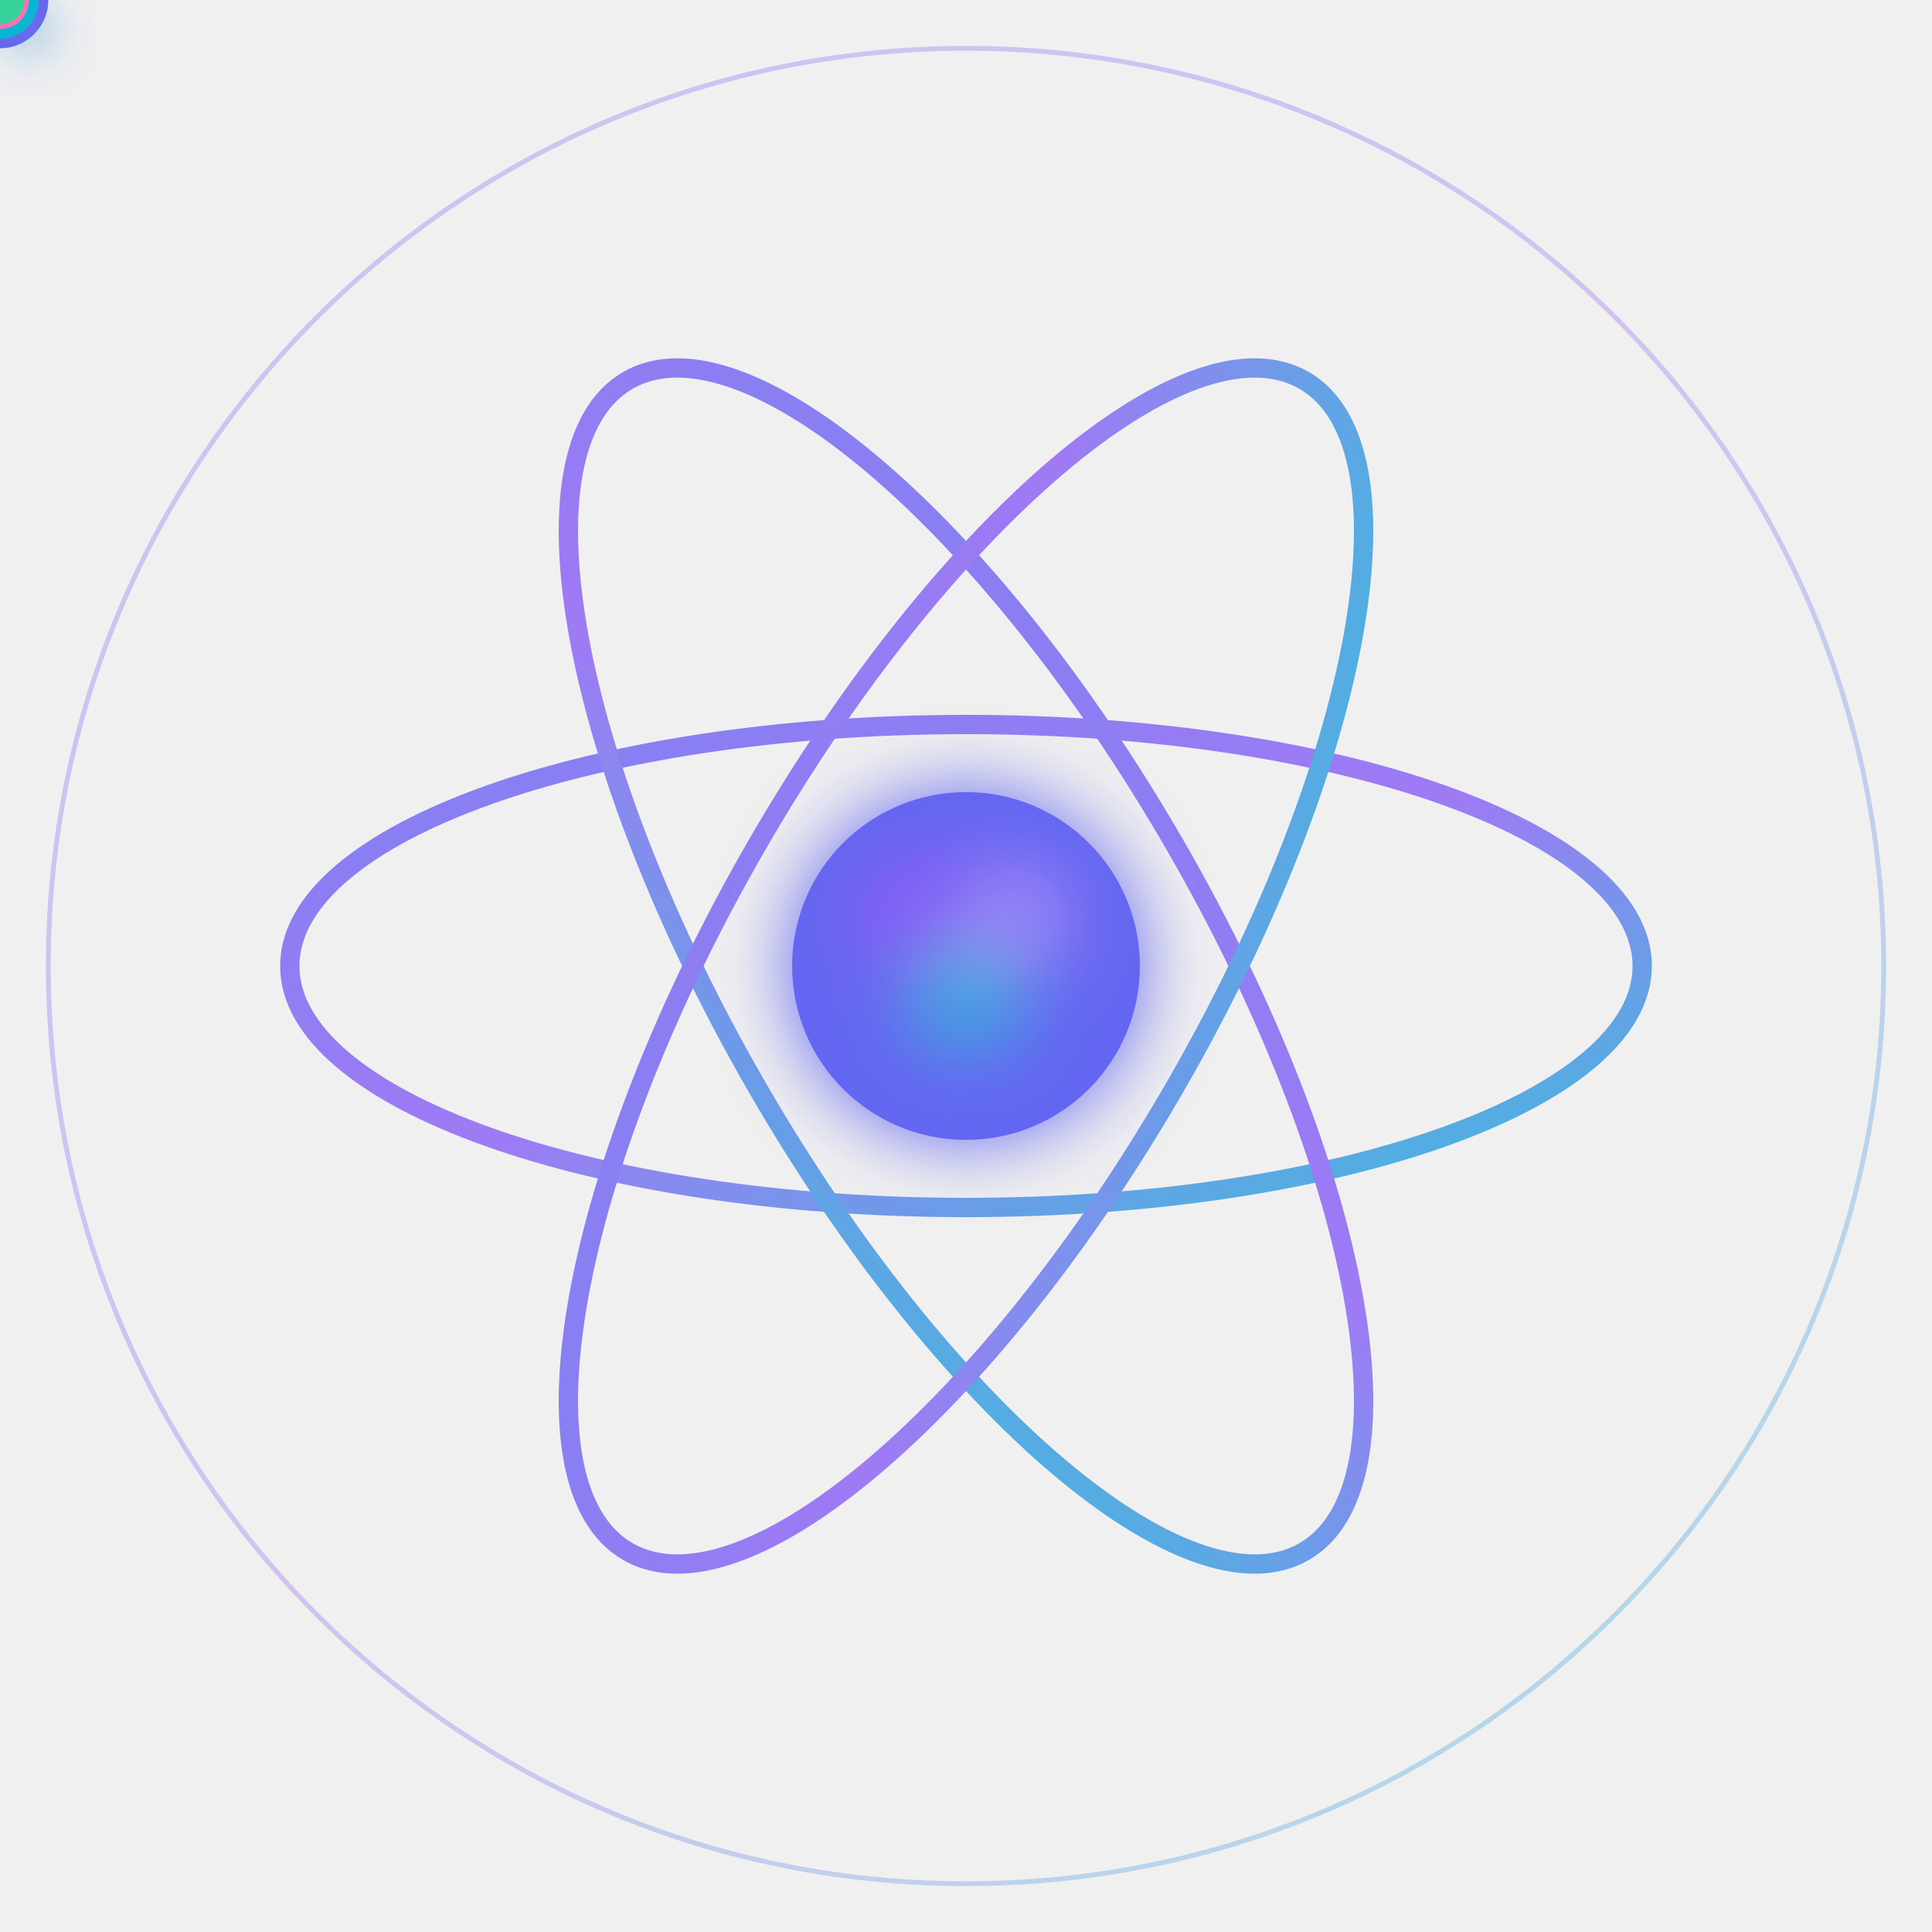
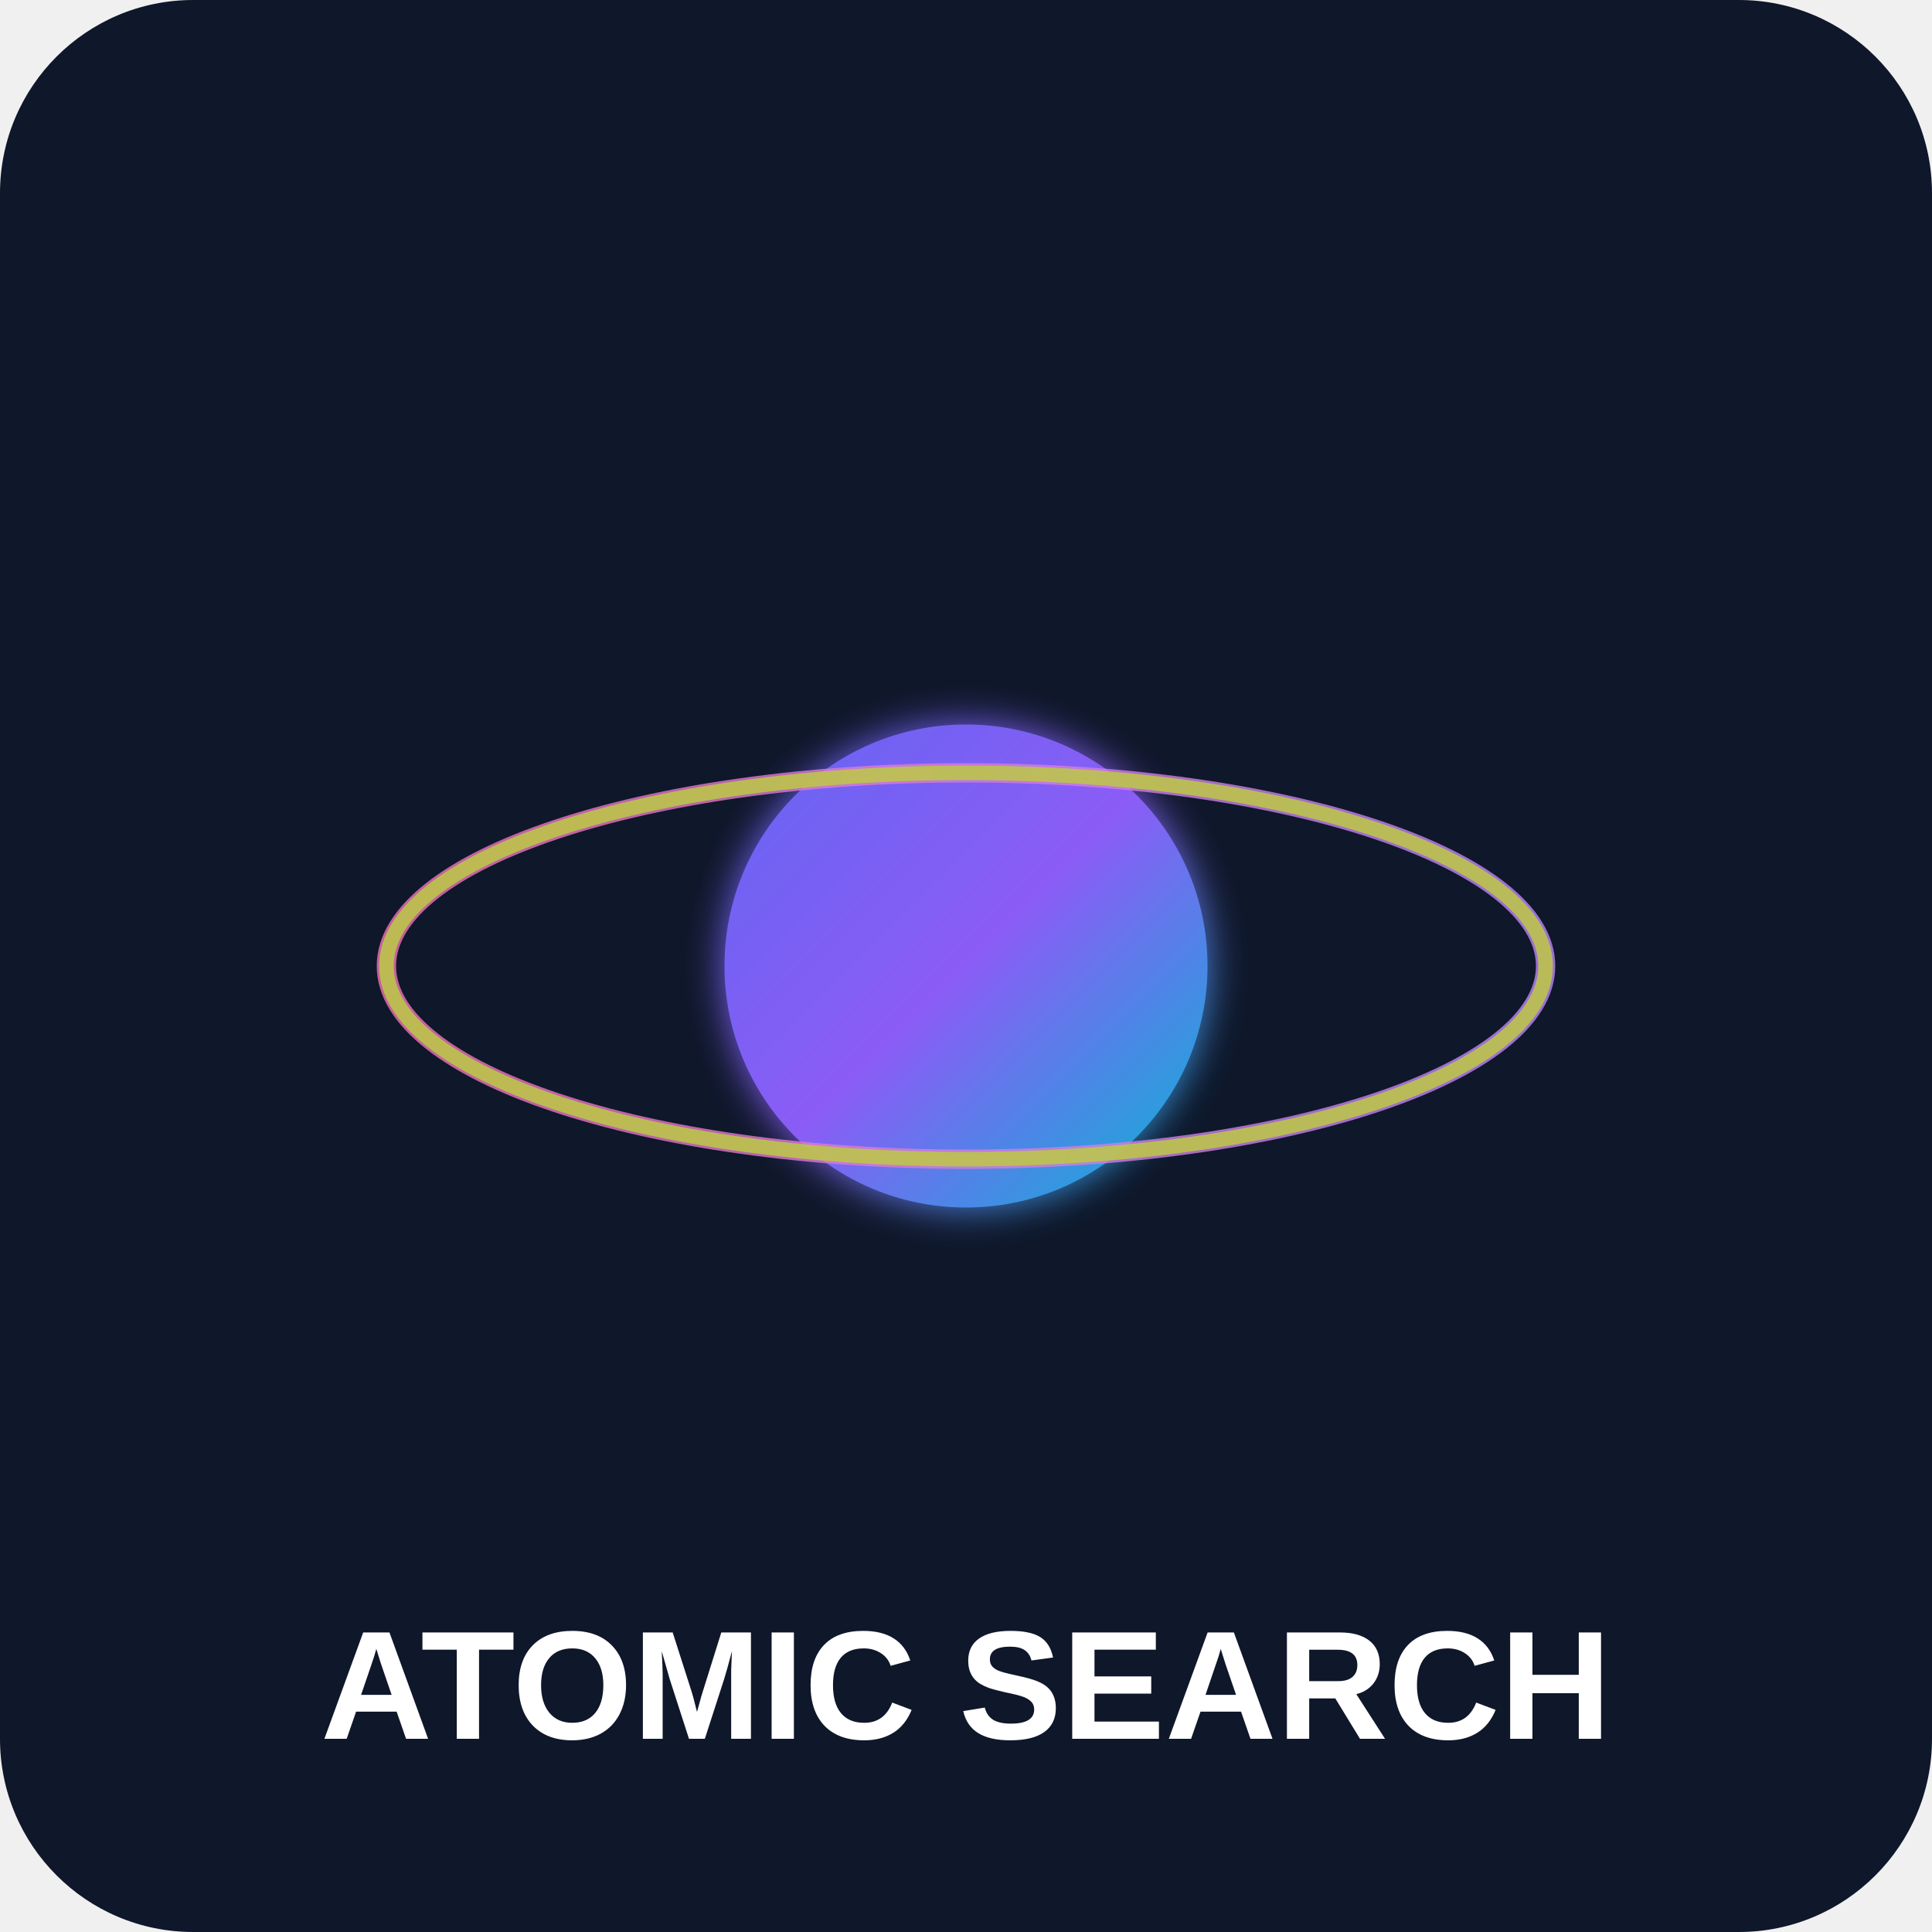
- <svg xmlns="http://www.w3.org/2000/svg" viewBox="0 0 200 200" width="200" height="200">
+ <svg xmlns="http://www.w3.org/2000/svg" viewBox="0 0 400 400">
  <defs>
-     <linearGradient id="ringGradient" x1="0%" y1="0%" x2="100%" y2="100%">
-       <stop offset="0%" style="stop-color:#6366f1;stop-opacity:1" />
-       <stop offset="50%" style="stop-color:#8b5cf6;stop-opacity:1" />
-       <stop offset="100%" style="stop-color:#06b6d4;stop-opacity:1" />
+     <linearGradient id="g1" x1="0%" y1="0%" x2="100%" y2="100%">
+       <stop offset="0%" stop-color="#6366f1" />
+       <stop offset="50%" stop-color="#8b5cf6" />
+       <stop offset="100%" stop-color="#06b6d4" />
    </linearGradient>
-     <filter id="glow" x="-50%" y="-50%" width="200%" height="200%">
-       <feGaussianBlur stdDeviation="3" result="coloredBlur" />
+     <linearGradient id="g2" x1="0%" y1="0%" x2="100%" y2="0%">
+       <stop offset="0%" stop-color="#f472b6" />
+       <stop offset="100%" stop-color="#c084fc" />
+     </linearGradient>
+     <filter id="glow">
+       <feGaussianBlur stdDeviation="4" result="coloredBlur" />
      <feMerge>
        <feMergeNode in="coloredBlur" />
        <feMergeNode in="SourceGraphic" />
      </feMerge>
    </filter>
-     <filter id="nucleusGlow" x="-100%" y="-100%" width="300%" height="300%">
-       <feGaussianBlur stdDeviation="4" result="blur" />
-       <feComposite in="blur" in2="SourceGraphic" operator="over" />
-     </filter>
  </defs>
-   <circle cx="100" cy="100" r="95" fill="none" stroke="url(#ringGradient)" stroke-width="0.5" opacity="0.3" />
-   <g fill="none" stroke="url(#ringGradient)" stroke-width="2" opacity="0.8">
-     <ellipse cx="100" cy="100" rx="70" ry="25" transform="rotate(0 100 100)">
-       <animateTransform attributeName="transform" type="rotate" from="0 100 100" to="360 100 100" dur="8s" repeatCount="indefinite" />
-     </ellipse>
-     <ellipse cx="100" cy="100" rx="70" ry="25" transform="rotate(60 100 100)">
-       <animateTransform attributeName="transform" type="rotate" from="60 100 100" to="420 100 100" dur="10s" repeatCount="indefinite" />
-     </ellipse>
-     <ellipse cx="100" cy="100" rx="70" ry="25" transform="rotate(-60 100 100)">
-       <animateTransform attributeName="transform" type="rotate" from="-60 100 100" to="300 100 100" dur="12s" repeatCount="indefinite" />
-     </ellipse>
-   </g>
-   <g filter="url(#glow)">
-     <circle r="5" fill="#6366f1">
-       <animateMotion dur="4s" repeatCount="indefinite">
-         <mpath href="#orbit1" />
-       </animateMotion>
-     </circle>
-     <circle r="4" fill="#8b5cf6">
-       <animateMotion dur="5s" repeatCount="indefinite">
-         <mpath href="#orbit2" />
-       </animateMotion>
-     </circle>
-     <circle r="4" fill="#06b6d4">
-       <animateMotion dur="6s" repeatCount="indefinite">
-         <mpath href="#orbit3" />
-       </animateMotion>
-     </circle>
-   </g>
-   <defs>
-     <path id="orbit1" d="M 170 100 A 70 25 0 1 1 30 100 A 70 25 0 1 1 170 100" />
-     <path id="orbit2" d="M 170 100 A 70 25 0 1 1 30 100 A 70 25 0 1 1 170 100" transform="rotate(60 100 100)" />
-     <path id="orbit3" d="M 170 100 A 70 25 0 1 1 30 100 A 70 25 0 1 1 170 100" transform="rotate(-60 100 100)" />
-   </defs>
-   <g filter="url(#nucleusGlow)">
-     <circle cx="100" cy="100" r="18" fill="#6366f1">
-       <animate attributeName="r" values="18;20;18" dur="2s" repeatCount="indefinite" />
-       <animate attributeName="opacity" values="0.8;1;0.8" dur="2s" repeatCount="indefinite" />
-     </circle>
-     <circle cx="95" cy="95" r="6" fill="#8b5cf6" />
-     <circle cx="105" cy="95" r="5" fill="#a78bfa" />
-     <circle cx="100" cy="103" r="5" fill="#06b6d4" />
-   </g>
-   <g filter="url(#glow)">
-     <circle r="3" fill="#f472b6">
-       <animate attributeName="cx" values="30;170;30" dur="3s" repeatCount="indefinite" />
-       <animate attributeName="cy" values="100;100;100" dur="3s" repeatCount="indefinite" />
-     </circle>
-     <circle r="2.5" fill="#34d399">
-       <animate attributeName="cx" values="170;30;170" dur="4s" repeatCount="indefinite" />
-       <animate attributeName="cy" values="100;100;100" dur="4s" repeatCount="indefinite" />
-     </circle>
-   </g>
+   <rect width="400" height="400" fill="#0f172a" rx="40" />
+   <circle cx="200" cy="200" r="50" fill="url(#g1)" filter="url(#glow)">
+     <animate attributeName="r" values="50;55;50;45;50" dur="3s" repeatCount="indefinite" />
+   </circle>
+   <ellipse cx="200" cy="200" rx="120" ry="40" fill="none" stroke="url(#g2)" stroke-width="4" opacity="0.8">
+     <animateTransform attributeName="transform" type="rotate" from="0 200 200" to="360 200 200" dur="6s" repeatCount="indefinite" />
+   </ellipse>
+   <ellipse cx="200" cy="200" rx="120" ry="40" fill="none" stroke="#34d399" stroke-width="3" opacity="0.7">
+     <animateTransform attributeName="transform" type="rotate" from="60 200 200" to="420 200 200" dur="8s" repeatCount="indefinite" />
+   </ellipse>
+   <ellipse cx="200" cy="200" rx="120" ry="40" fill="none" stroke="#fbbf24" stroke-width="3" opacity="0.6">
+     <animateTransform attributeName="transform" type="rotate" from="120 200 200" to="480 200 200" dur="10s" repeatCount="indefinite" />
+   </ellipse>
+   <text x="200" y="360" text-anchor="middle" fill="#fff" font-family="Arial" font-size="32" font-weight="bold">ATOMIC SEARCH</text>
</svg>
